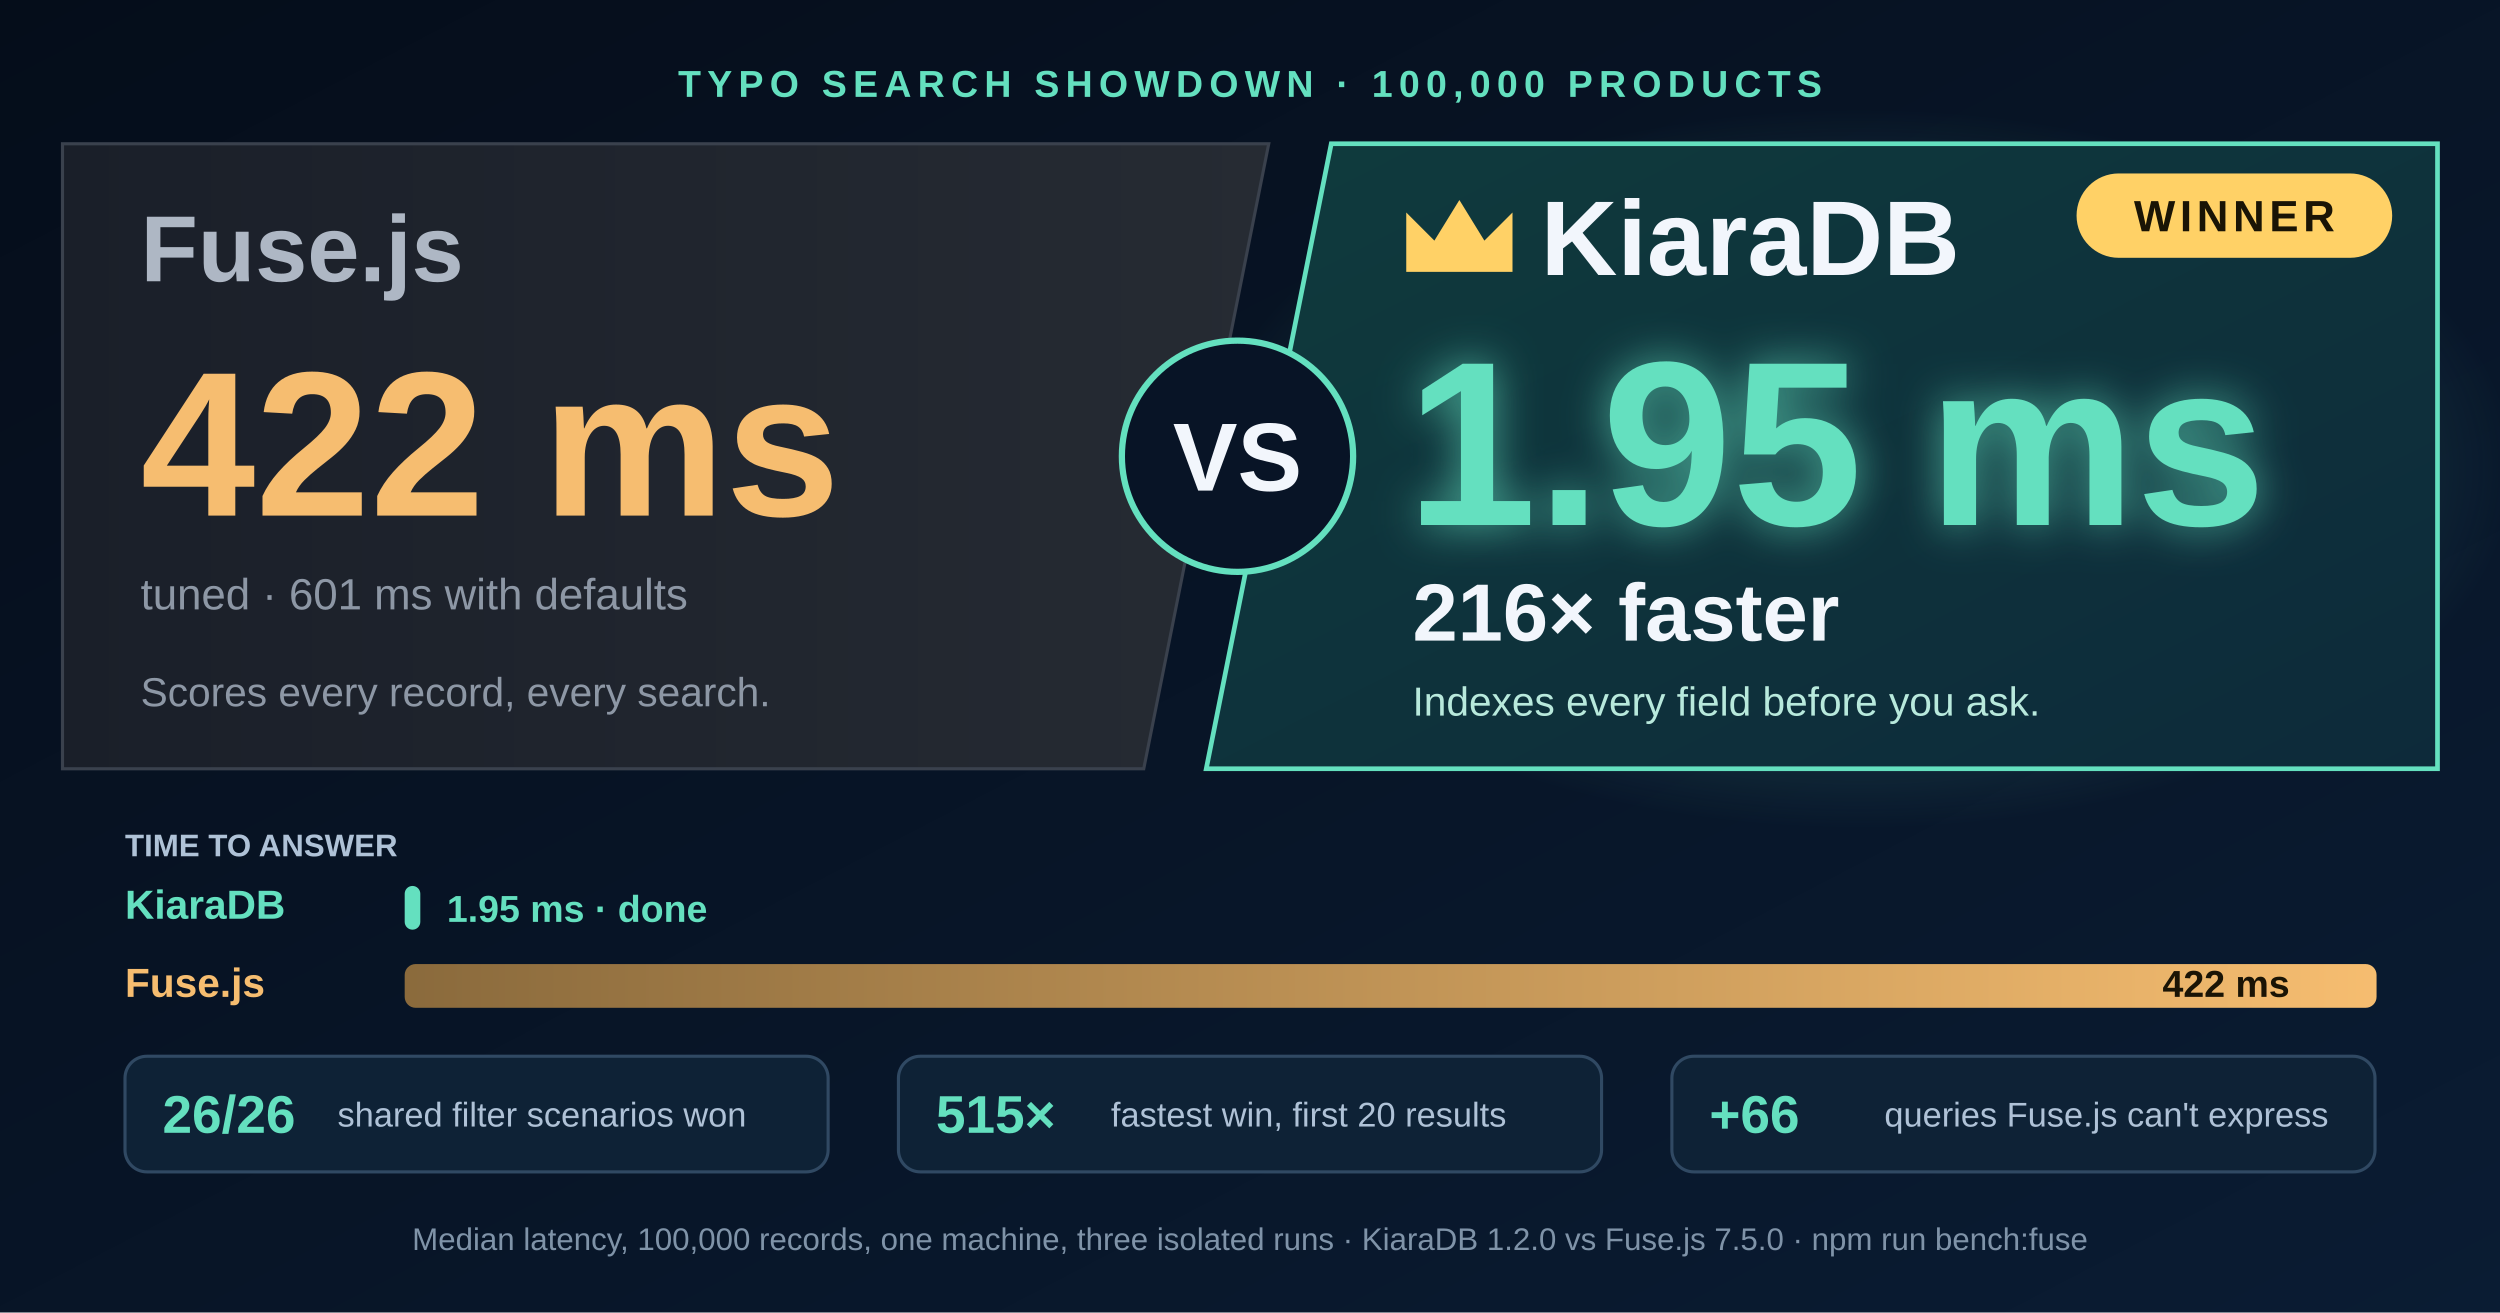
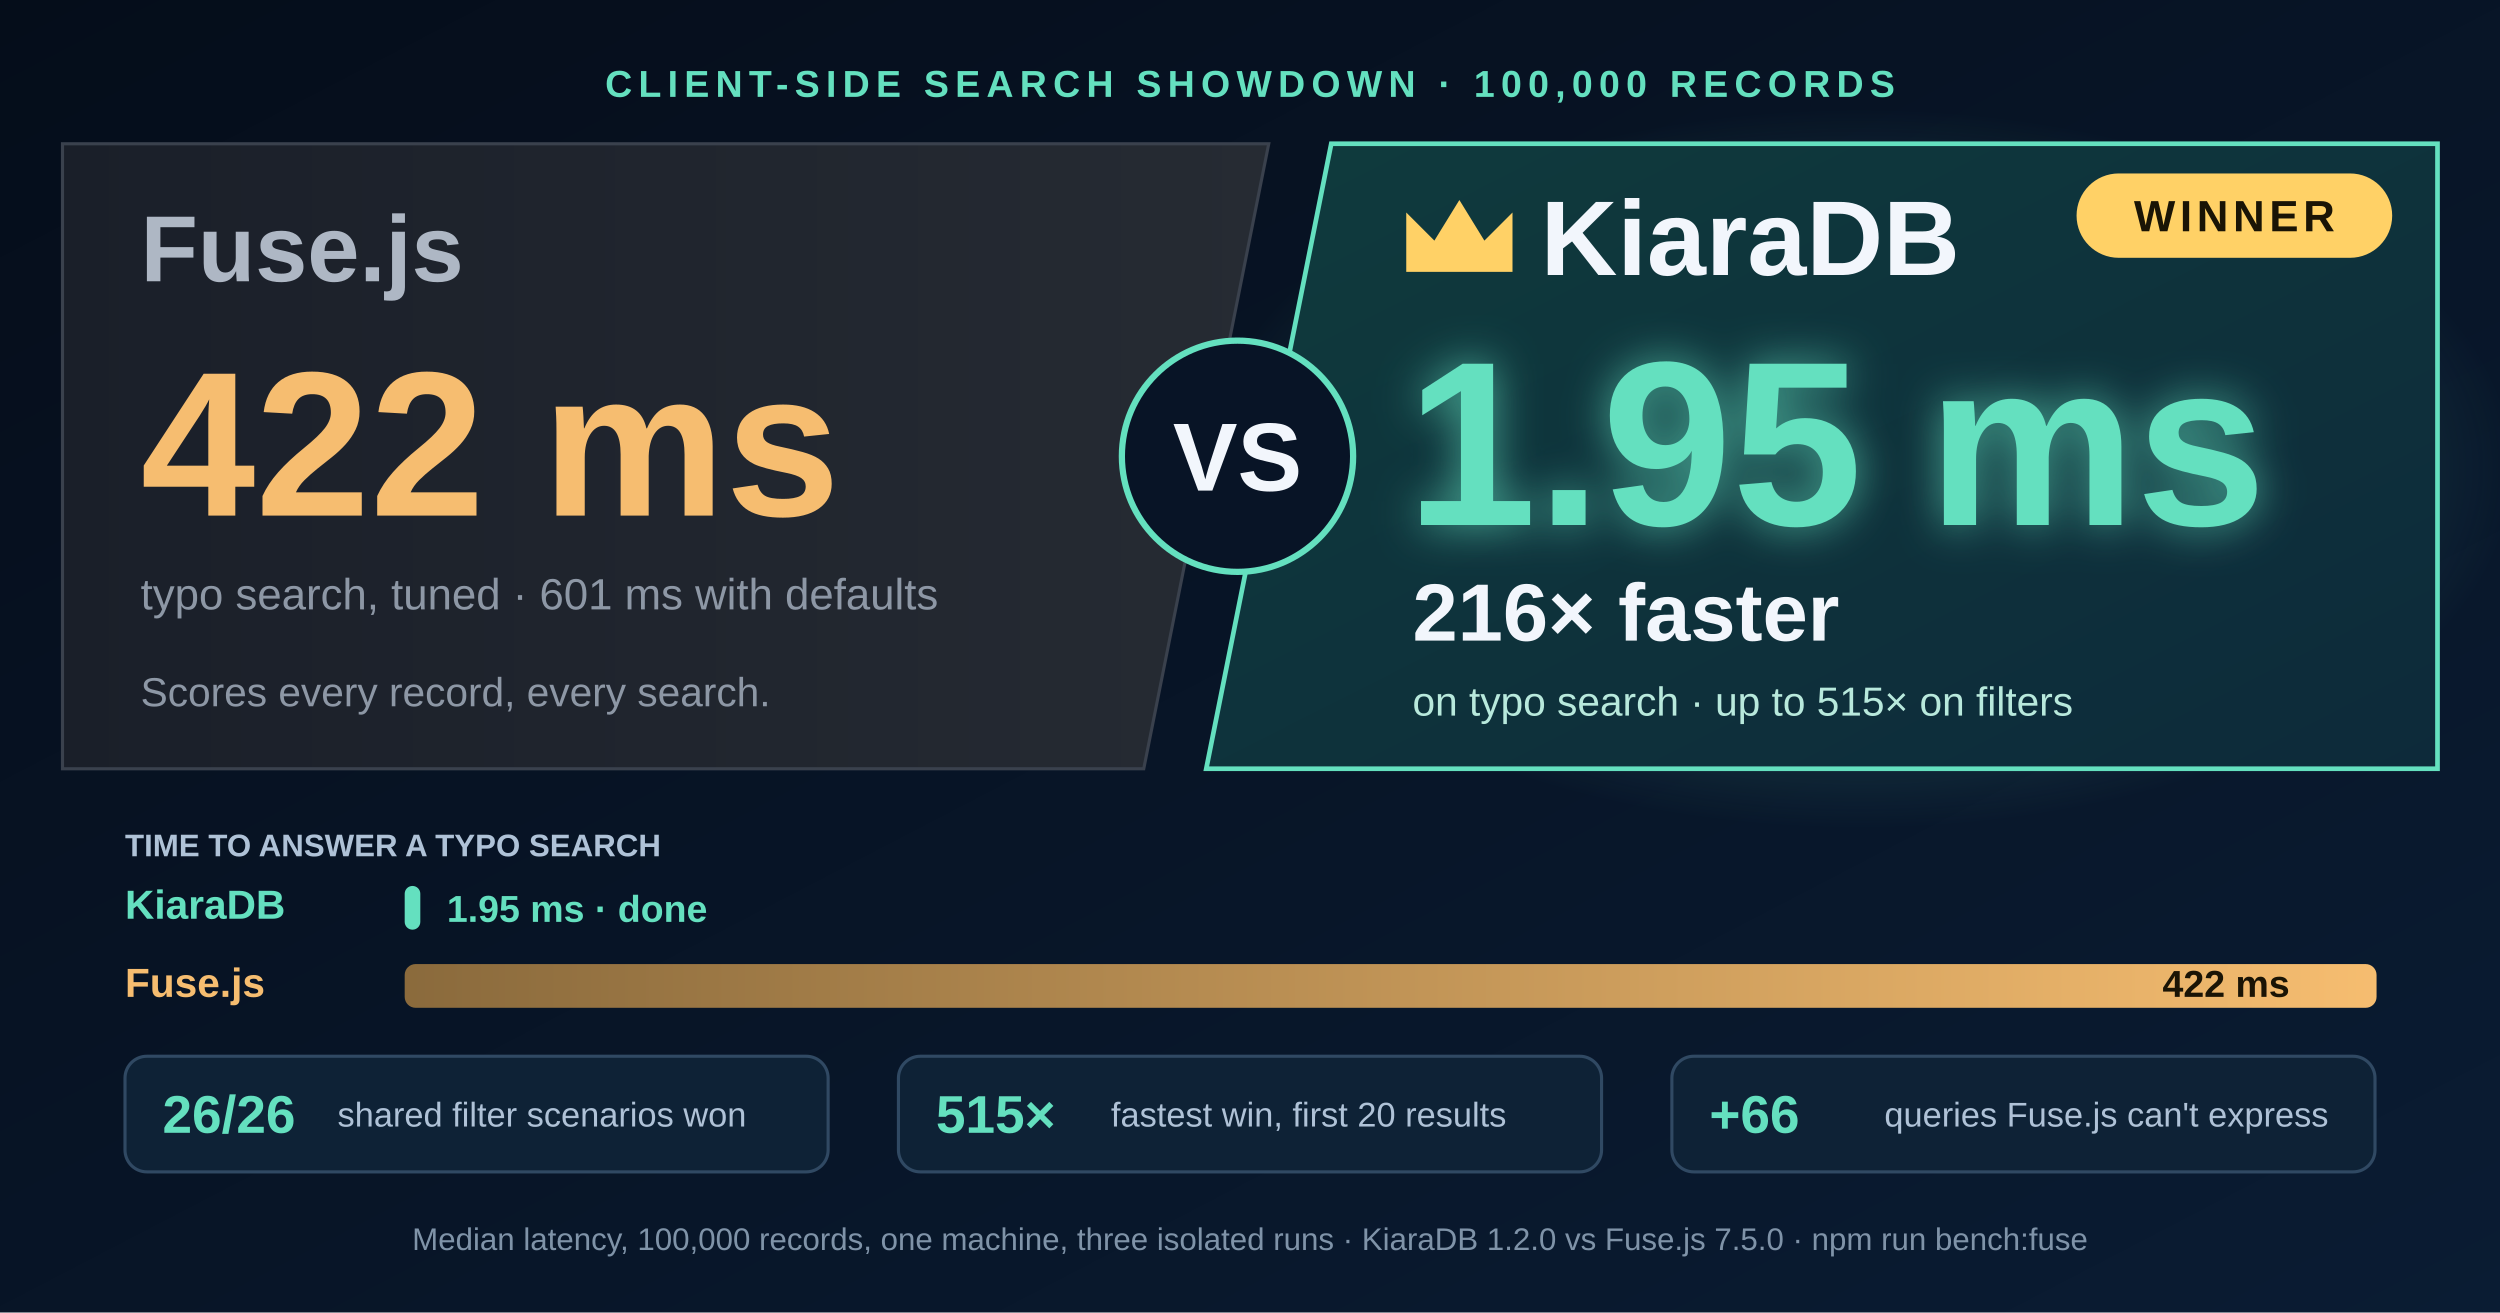
<svg xmlns="http://www.w3.org/2000/svg" width="1600" height="840" viewBox="0 0 1600 840" role="img" aria-labelledby="title desc">
  <defs>
    <linearGradient id="hero-bg" x1="0" y1="0" x2="1" y2="1">
      <stop offset="0" stop-color="#050d1a" />
      <stop offset="1" stop-color="#0a1c33" />
    </linearGradient>
    <linearGradient id="hero-loser" x1="0" y1="0" x2="1" y2="0">
      <stop offset="0" stop-color="#1a1f29" />
      <stop offset="1" stop-color="#262b33" />
    </linearGradient>
    <linearGradient id="hero-winner" x1="0" y1="0" x2="1" y2="1">
      <stop offset="0" stop-color="#0f3b3d" />
      <stop offset="1" stop-color="#0d2a3a" />
    </linearGradient>
    <radialGradient id="hero-glow" cx="0.5" cy="0.5" r="0.5">
      <stop offset="0" stop-color="#64e0bf" stop-opacity="0.45" />
      <stop offset="1" stop-color="#64e0bf" stop-opacity="0" />
    </radialGradient>
    <linearGradient id="hero-bar" x1="0" y1="0" x2="1" y2="0">
      <stop offset="0" stop-color="#8a6a3c" />
      <stop offset="1" stop-color="#f6bd70" />
    </linearGradient>
    <filter id="hero-blur" x="-20%" y="-40%" width="140%" height="180%">
      <feGaussianBlur stdDeviation="14" />
    </filter>
  </defs>
  <g font-family="Segoe UI, Arial, sans-serif">
    <rect width="1600" height="840" fill="url(#hero-bg)" />
-     <text x="800" y="62" font-size="24" fill="#64e0bf" font-weight="700" text-anchor="middle" letter-spacing="4">TYPO SEARCH SHOWDOWN  ·  100,000 PRODUCTS</text>
+     <text x="800" y="62" font-size="24" fill="#64e0bf" font-weight="700" text-anchor="middle" letter-spacing="4">CLIENT-SIDE SEARCH SHOWDOWN  ·  100,000 RECORDS</text>
    <path d="M40 92 L812 92 L732 492 L40 492 Z" fill="url(#hero-loser)" stroke="#3a414d" stroke-width="2" />
    <text x="90" y="180" font-size="60" fill="#aeb7c4" font-weight="700" data-max-width="400">Fuse.js</text>
    <text x="90" y="330" font-size="132" fill="#f6bd70" font-weight="800" data-max-width="560">422 ms</text>
-     <text x="90" y="390" font-size="28" fill="#8d97a5" font-weight="500" data-max-width="560">tuned  ·  601 ms with defaults</text>
+     <text x="90" y="390" font-size="28" fill="#8d97a5" font-weight="500" data-max-width="600">typo search, tuned  ·  601 ms with defaults</text>
    <text x="90" y="452" font-size="26" fill="#8d97a5" font-weight="400" data-max-width="560">Scores every record, every search.</text>
    <ellipse cx="1190" cy="300" rx="420" ry="230" fill="url(#hero-glow)" />
    <path d="M852 92 L1560 92 L1560 492 L772 492 Z" fill="url(#hero-winner)" stroke="#64e0bf" stroke-width="3" />
    <g data-box="1330 112 200 52">
      <rect x="1330" y="112" width="200" height="52" rx="26" fill="#ffd166" stroke="#ffd166" stroke-width="2" />
      <text x="1430" y="148" font-size="28" fill="#1a1405" font-weight="800" text-anchor="middle" letter-spacing="3">WINNER</text>
    </g>
    <path d="M900 174 L900 136 L918 154 L934 128 L950 154 L968 136 L968 174 Z" fill="#ffd166" />
    <text x="986" y="176" font-size="68" fill="#f2f6fc" font-weight="800" data-max-width="400">KiaraDB</text>
    <text x="900" y="336" font-size="150" fill="#64e0bf" font-weight="800" filter="url(#hero-blur)" opacity="0.7">1.95 ms</text>
    <text x="900" y="336" font-size="150" fill="#64e0bf" font-weight="800" data-max-width="620">1.95 ms</text>
    <text x="904" y="410" font-size="52" fill="#f2f6fc" font-weight="800" data-max-width="600">216× faster</text>
-     <text x="904" y="458" font-size="26" fill="#b8e9dc" font-weight="400" data-max-width="600">Indexes every field before you ask.</text>
+     <text x="904" y="458" font-size="26" fill="#b8e9dc" font-weight="400" data-max-width="600">on typo search  ·  up to 515× on filters</text>
    <circle cx="792" cy="292" r="74" fill="#081426" stroke="#64e0bf" stroke-width="4" />
    <text x="792" y="314" font-size="62" fill="#f2f6fc" font-weight="900" text-anchor="middle">VS</text>
-     <text x="80" y="548" font-size="20" fill="#afc2d7" font-weight="700" data-max-width="300">TIME TO ANSWER</text>
+     <text x="80" y="548" font-size="20" fill="#afc2d7" font-weight="700" data-max-width="400">TIME TO ANSWER A TYPO SEARCH</text>
    <text x="80" y="588" font-size="26" fill="#64e0bf" font-weight="700" data-max-width="200">KiaraDB</text>
    <rect x="260" y="568" width="8" height="26" rx="4" fill="#64e0bf" stroke="#64e0bf" stroke-width="2" />
    <text x="286" y="590" font-size="24" fill="#64e0bf" font-weight="700" data-max-width="400">1.95 ms  ·  done</text>
    <text x="80" y="638" font-size="26" fill="#f6bd70" font-weight="700" data-max-width="200">Fuse.js</text>
    <rect x="260" y="618" width="1260" height="26" rx="6" fill="url(#hero-bar)" stroke="url(#hero-bar)" stroke-width="2" />
    <text x="1384" y="638" font-size="24" fill="#1a1405" font-weight="800" data-max-width="120">422 ms</text>
    <g data-box="80 676 450 74">
      <rect x="80" y="676" width="450" height="74" rx="14" fill="#0e2236" stroke="#304963" stroke-width="2" />
      <text x="104" y="725" font-size="34" fill="#64e0bf" font-weight="800" data-max-width="150">26/26</text>
      <text x="216" y="721" font-size="22" fill="#afc2d7" font-weight="500" data-max-width="300">shared filter scenarios won</text>
    </g>
    <g data-box="575 676 450 74">
      <rect x="575" y="676" width="450" height="74" rx="14" fill="#0e2236" stroke="#304963" stroke-width="2" />
      <text x="599" y="725" font-size="34" fill="#64e0bf" font-weight="800" data-max-width="150">515×</text>
      <text x="711" y="721" font-size="22" fill="#afc2d7" font-weight="500" data-max-width="300">fastest win, first 20 results</text>
    </g>
    <g data-box="1070 676 450 74">
      <rect x="1070" y="676" width="450" height="74" rx="14" fill="#0e2236" stroke="#304963" stroke-width="2" />
      <text x="1094" y="725" font-size="34" fill="#64e0bf" font-weight="800" data-max-width="150">+66</text>
      <text x="1206" y="721" font-size="22" fill="#afc2d7" font-weight="500" data-max-width="300">queries Fuse.js can't express</text>
    </g>
    <text x="800" y="800" font-size="20" fill="#7f93a8" font-weight="400" text-anchor="middle">Median latency, 100,000 records, one machine, three isolated runs  ·  KiaraDB 1.2.0 vs Fuse.js 7.5.0  ·  npm run bench:fuse</text>
  </g>
</svg>
